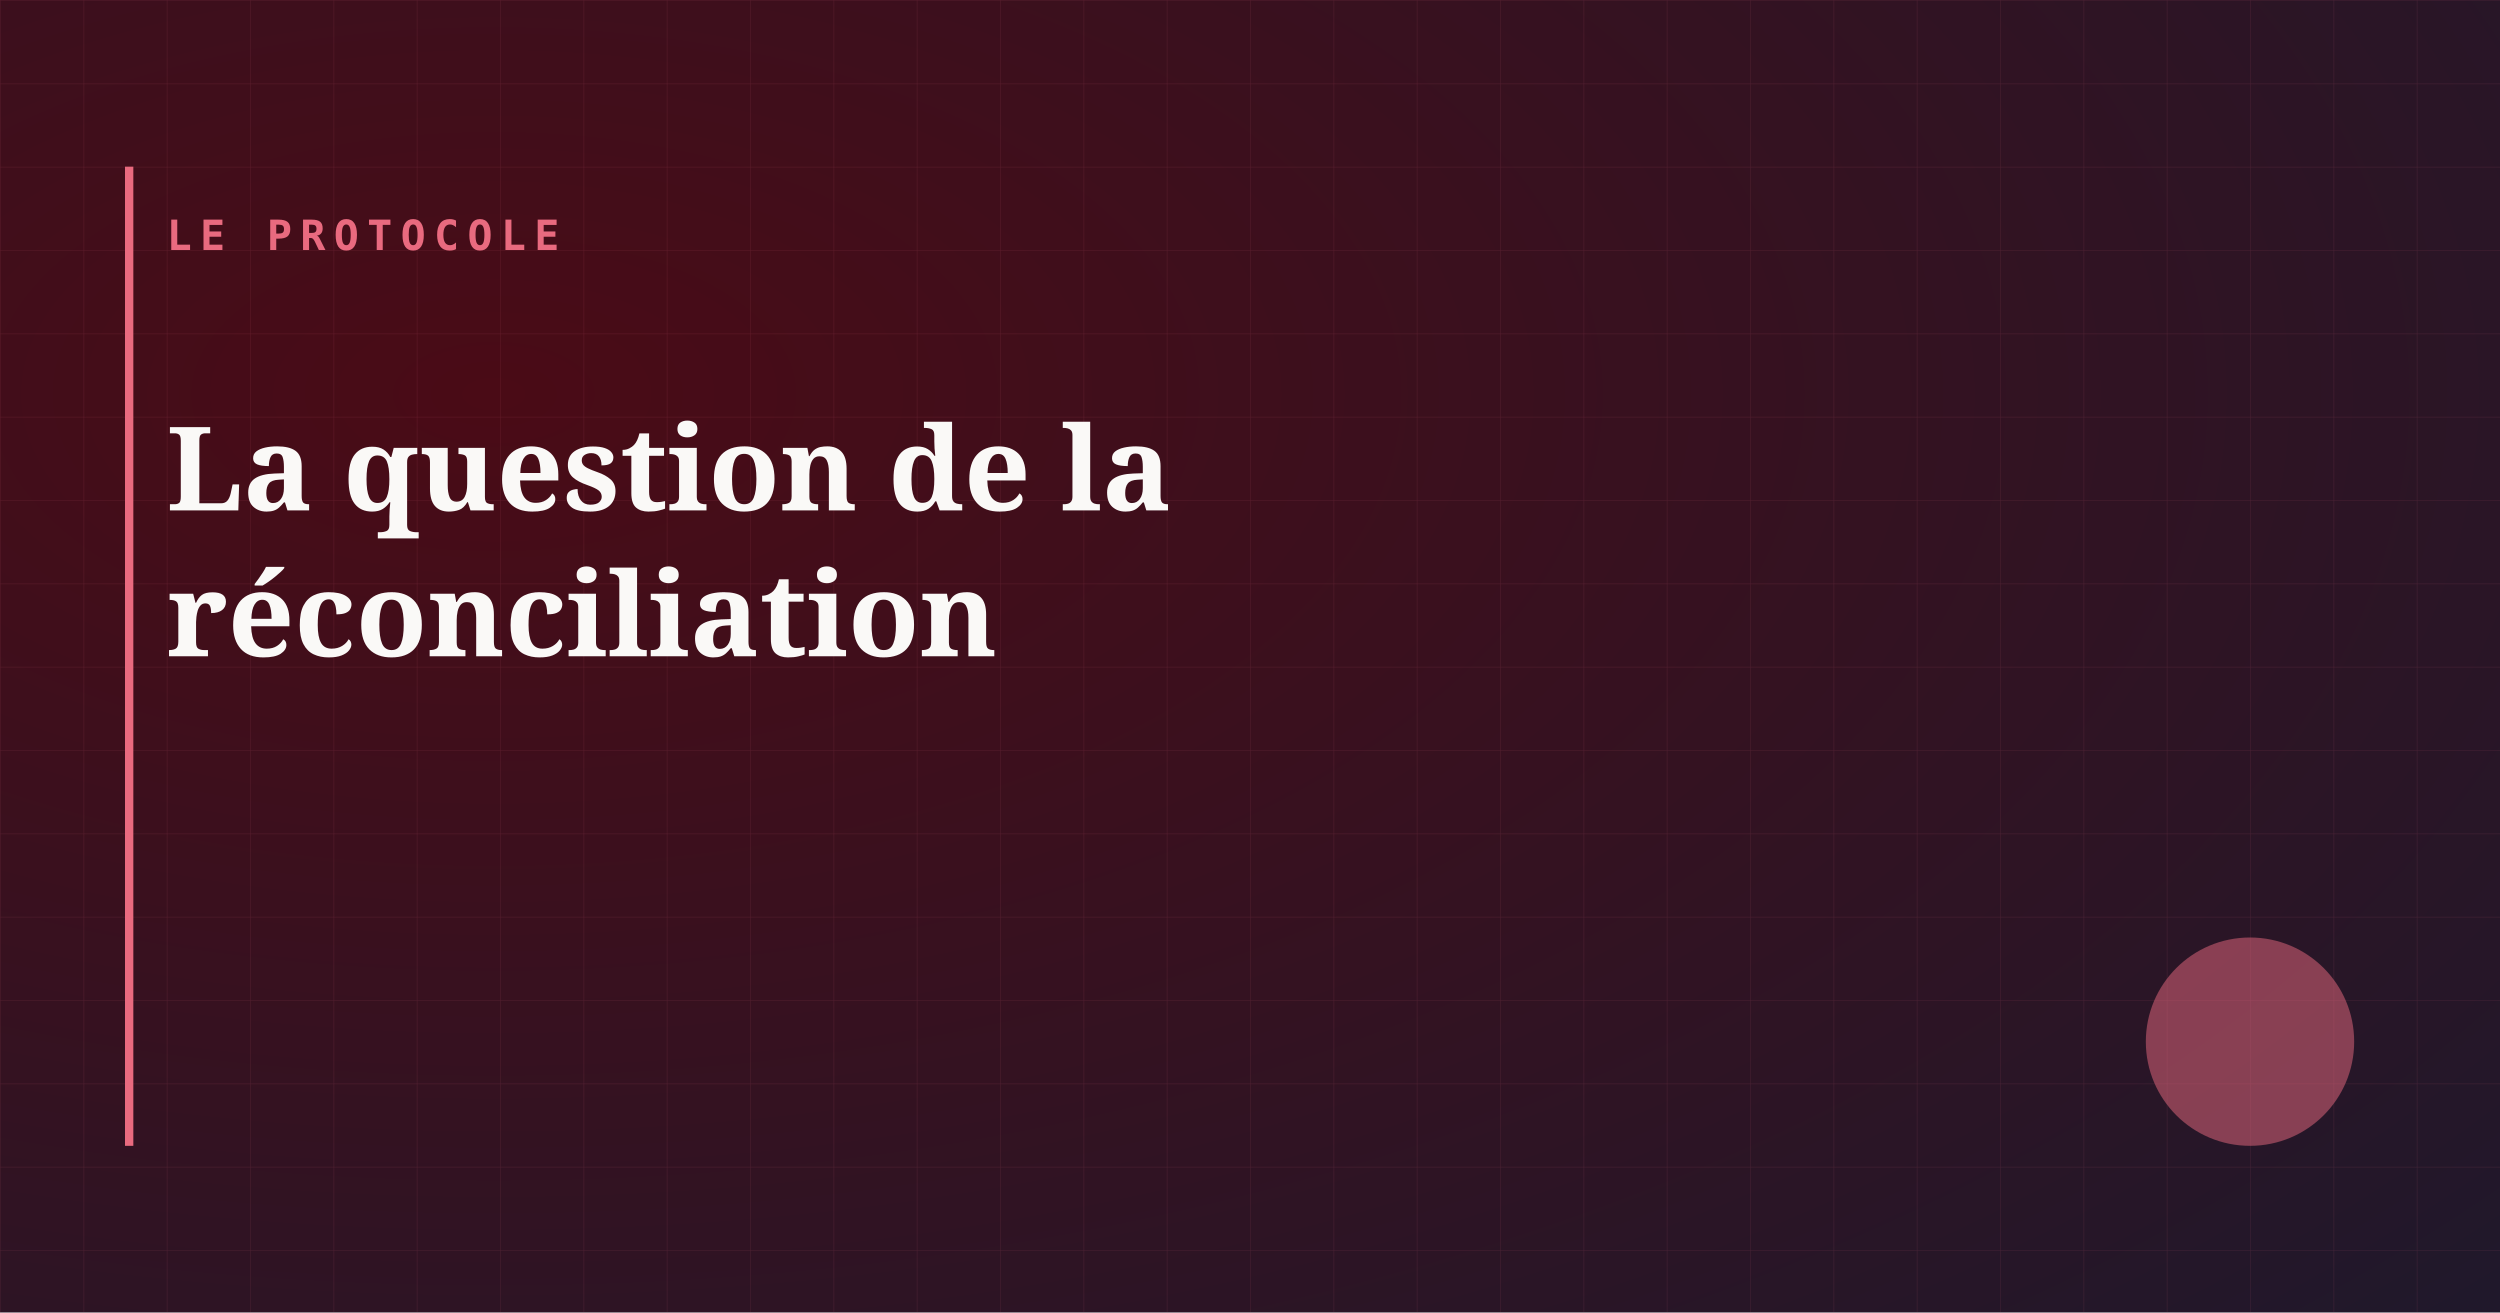
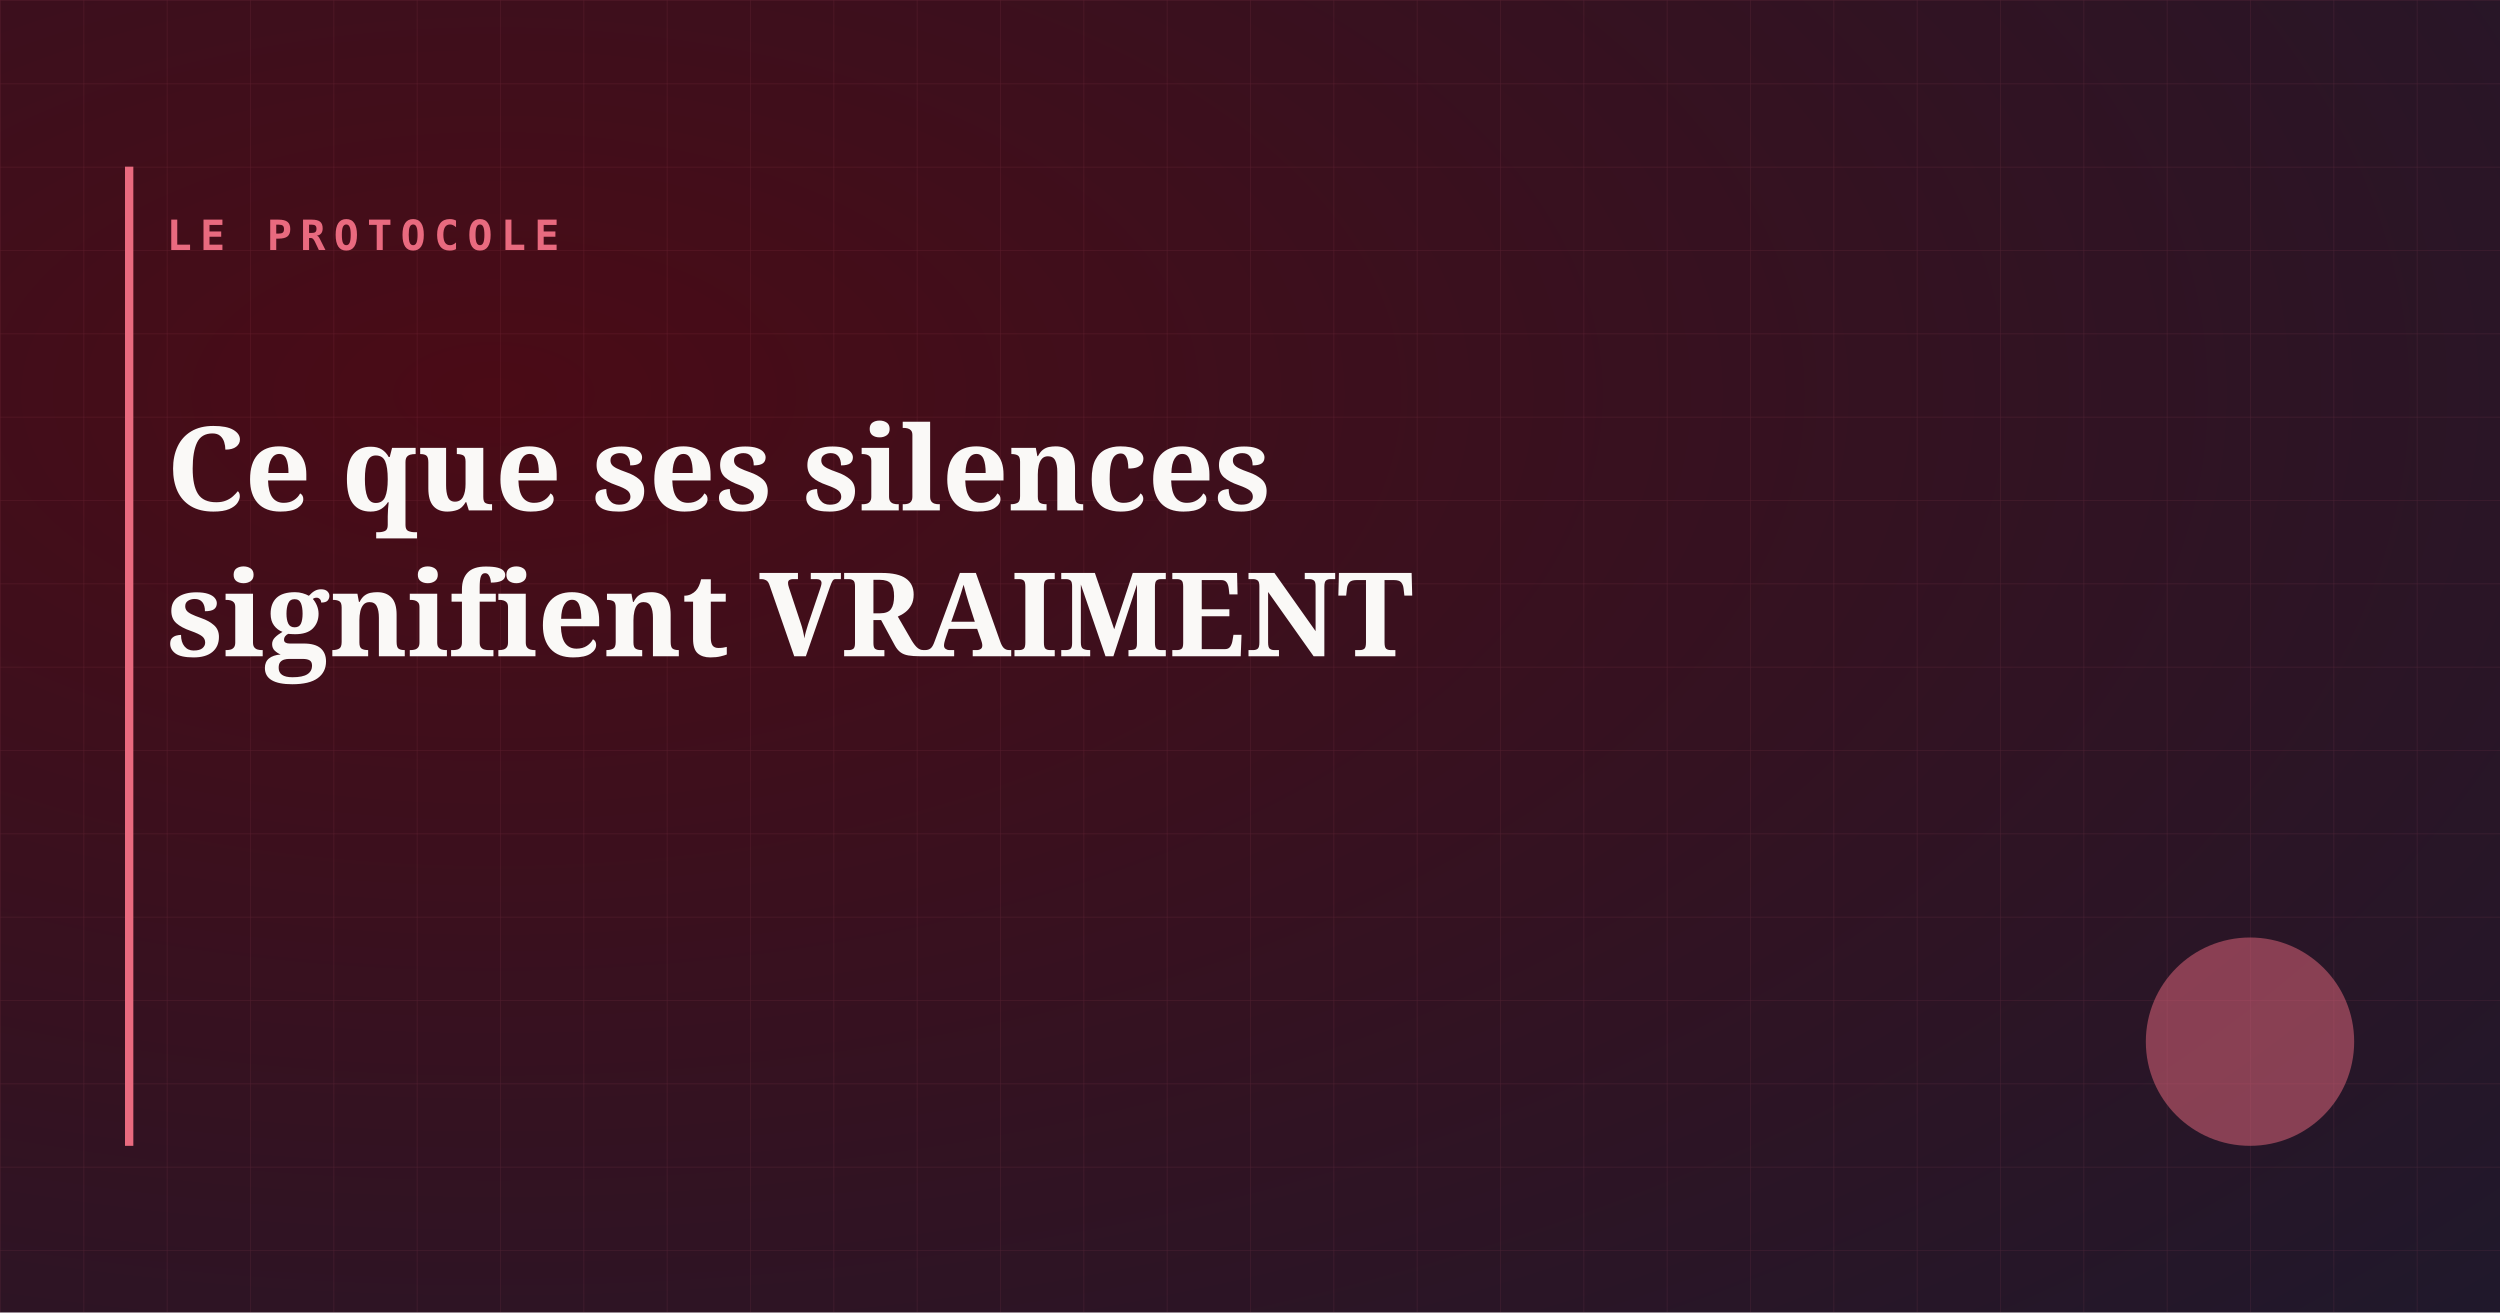
<svg xmlns="http://www.w3.org/2000/svg" viewBox="0 0 1200 630" width="1200" height="630">
  <defs>
    <radialGradient id="bg" cx="20%" cy="30%" r="120%">
      <stop offset="0%" stop-color="#4a0b16" />
      <stop offset="100%" stop-color="#1A1A2E" />
    </radialGradient>
  </defs>
  <rect width="1200" height="630" fill="url(#bg)" />
  <defs>
    <pattern id="grid" width="40" height="40" patternUnits="userSpaceOnUse">
      <path d="M 40 0 L 0 0 0 40" fill="none" stroke="#e96a7f" stroke-width="0.5" opacity="0.15" />
    </pattern>
  </defs>
  <rect width="1200" height="630" fill="url(#grid)" />
  <rect x="60" y="80" width="4" height="470" fill="#e96a7f" />
  <circle cx="1080" cy="500" r="50" fill="#e96a7f" opacity="0.5" />
  <text x="80" y="120" font-family="ui-monospace, monospace" font-size="20" font-weight="600" letter-spacing="4" fill="#e96a7f">LE PROTOCOLE</text>
-   <text x="80" y="245" font-family="Georgia, serif" font-size="56" font-weight="bold" fill="#FAF9F7">La question de la</text>
-   <text x="80" y="315" font-family="Georgia, serif" font-size="56" font-weight="bold" fill="#FAF9F7">réconciliation</text>
+   <text x="80" y="245" font-family="Georgia, serif" font-size="56" font-weight="bold" fill="#FAF9F7">Ce que ses silences</text>
+   <text x="80" y="315" font-family="Georgia, serif" font-size="56" font-weight="bold" fill="#FAF9F7">signifient VRAIMENT</text>
</svg>
